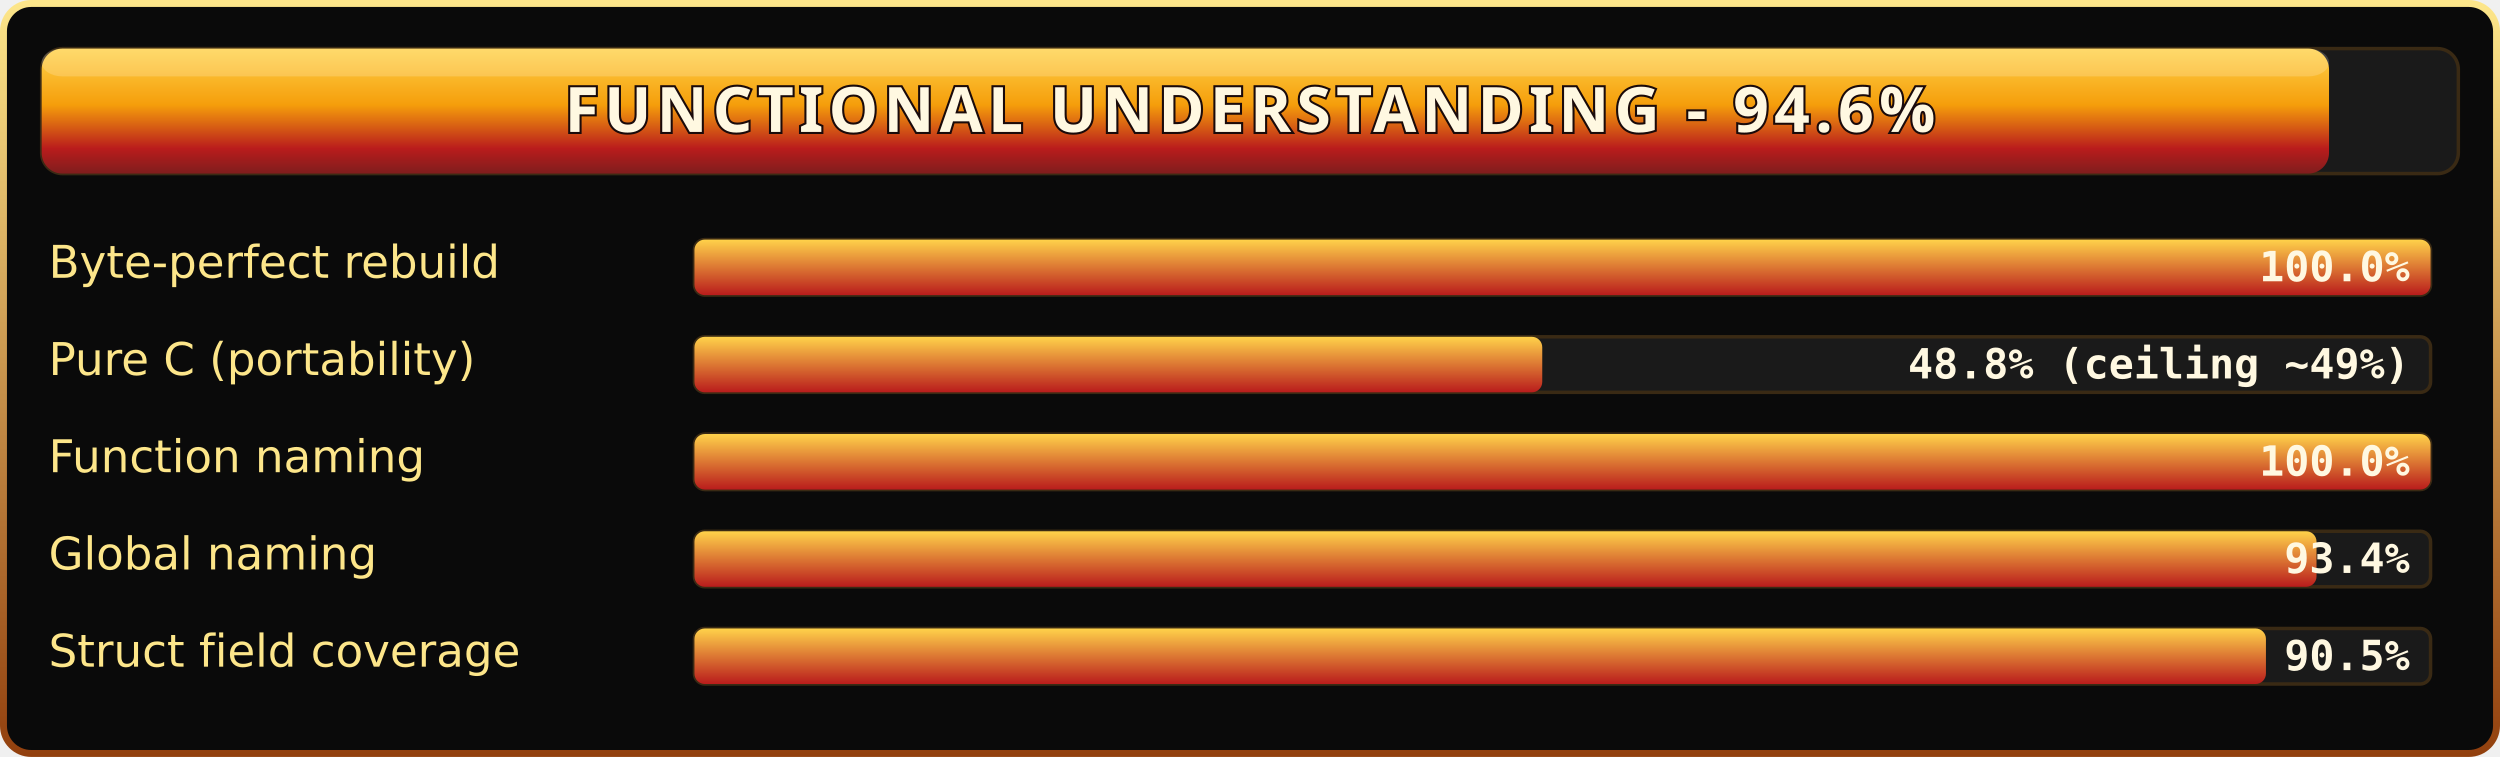
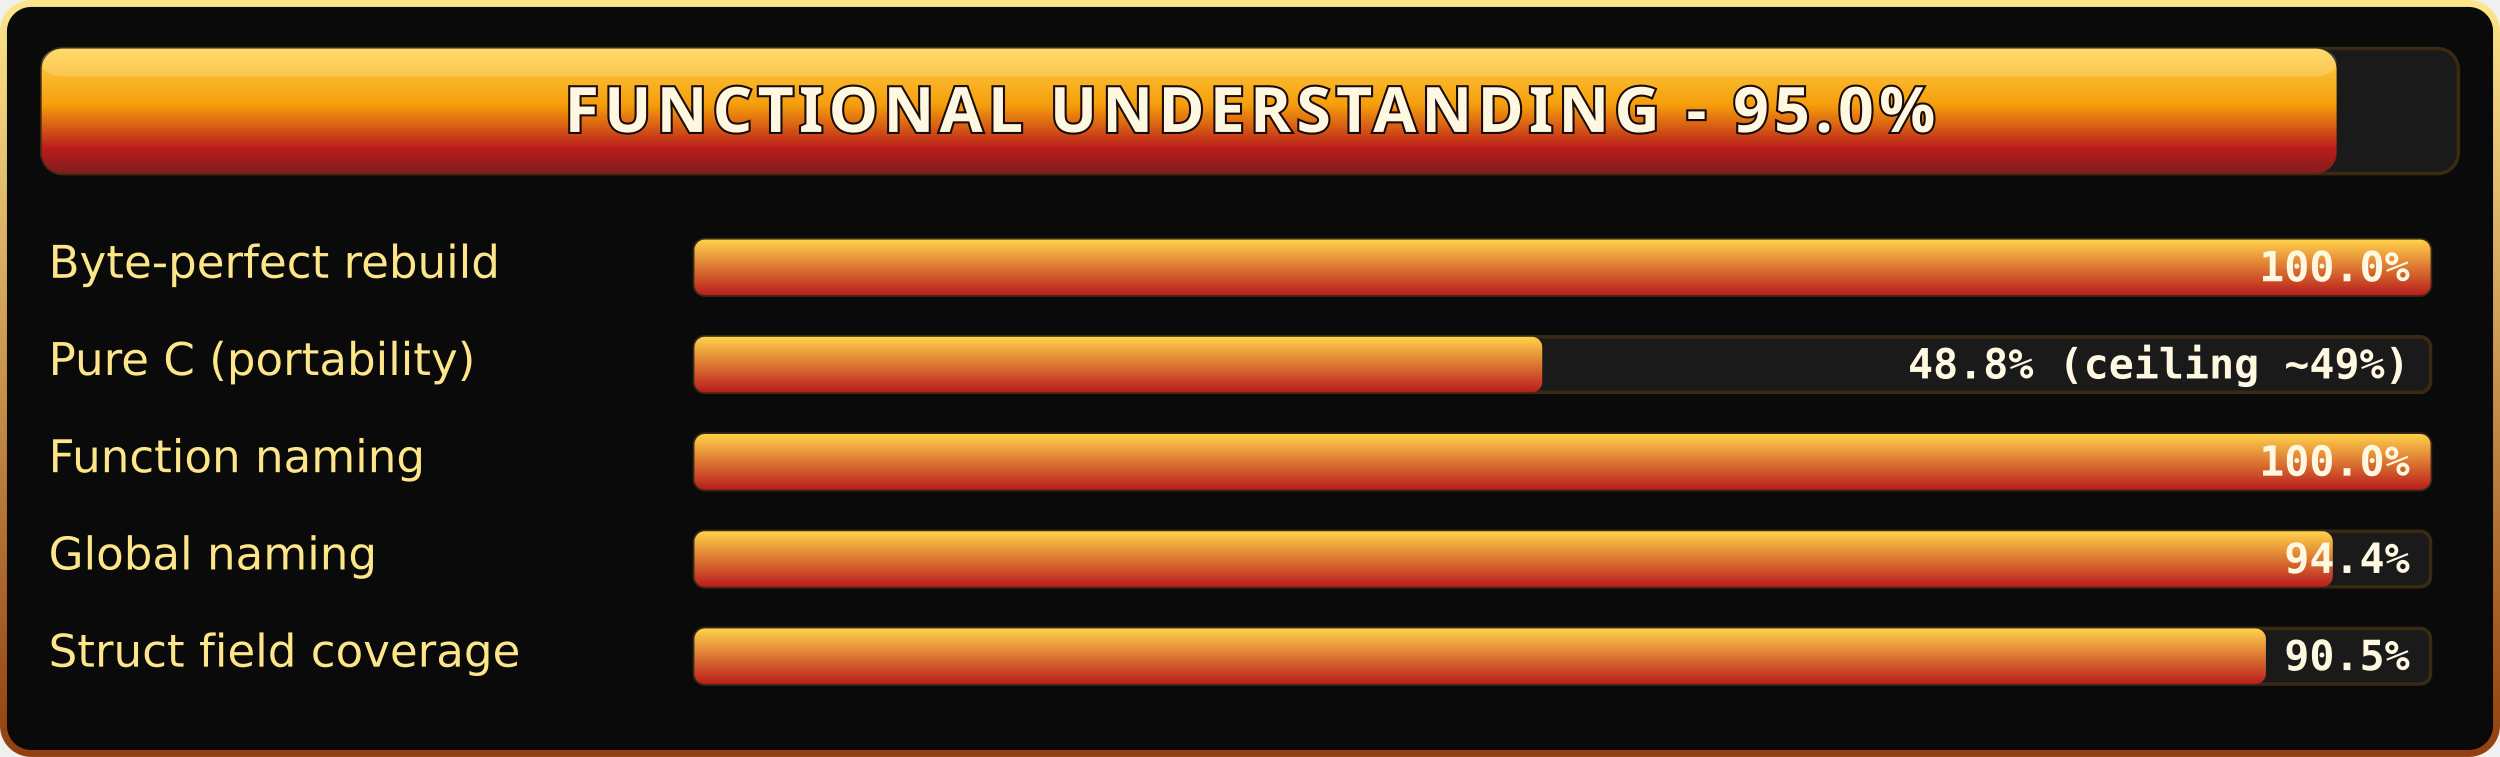
- <svg xmlns="http://www.w3.org/2000/svg" width="720" height="218" viewBox="0 0 720 218" role="img" aria-label="MK4 decomp progress 94.6%">
+ <svg xmlns="http://www.w3.org/2000/svg" width="720" height="218" viewBox="0 0 720 218" role="img" aria-label="MK4 decomp progress 95.0%">
  <defs>
    <linearGradient id="fillGrad" x1="0" y1="0" x2="0" y2="1">
      <stop offset="0%" stop-color="#ffd24a" />
      <stop offset="45%" stop-color="#f59e0b" />
      <stop offset="80%" stop-color="#b91c1c" />
      <stop offset="100%" stop-color="#7f1d1d" />
    </linearGradient>
    <linearGradient id="rowGrad" x1="0" y1="0" x2="0" y2="1">
      <stop offset="0%" stop-color="#ffd24a" />
      <stop offset="100%" stop-color="#b91c1c" />
    </linearGradient>
    <linearGradient id="borderGrad" x1="0" y1="0" x2="0" y2="1">
      <stop offset="0%" stop-color="#fde68a" />
      <stop offset="100%" stop-color="#92400e" />
    </linearGradient>
  </defs>
  <rect x="1" y="1" width="718" height="216" rx="8" ry="8" fill="#0a0a0a" stroke="url(#borderGrad)" stroke-width="2" />
  <rect x="12" y="14" width="696" height="36" rx="6" ry="6" fill="#1a1a1a" stroke="#3a2a14" stroke-width="1" />
-   <rect x="12" y="14" width="658.76" height="36" rx="6" ry="6" fill="url(#fillGrad)" />
-   <rect x="12" y="14" width="658.76" height="8" rx="6" ry="6" fill="#ffffff" opacity="0.18" />
-   <text x="360.0" y="38.0" font-family="Impact, 'Arial Black', sans-serif" font-size="18" font-weight="900" text-anchor="middle" fill="#fff8e1" stroke="#1a0a0a" stroke-width="1.2" paint-order="stroke fill" letter-spacing="1.5">FUNCTIONAL UNDERSTANDING - 94.6%</text>
+   <rect x="12" y="14" width="660.94" height="36" rx="6" ry="6" fill="url(#fillGrad)" />
+   <rect x="12" y="14" width="660.94" height="8" rx="6" ry="6" fill="#ffffff" opacity="0.18" />
+   <text x="360.0" y="38.0" font-family="Impact, 'Arial Black', sans-serif" font-size="18" font-weight="900" text-anchor="middle" fill="#fff8e1" stroke="#1a0a0a" stroke-width="1.2" paint-order="stroke fill" letter-spacing="1.5">FUNCTIONAL UNDERSTANDING - 95.0%</text>
  <text x="14" y="80" font-family="'DejaVu Sans', Verdana, sans-serif" font-size="13" fill="#fde68a">Byte-perfect rebuild</text>
  <rect x="200" y="69" width="500" height="16" rx="3" ry="3" fill="#1a1a1a" stroke="#3a2a14" stroke-width="1" />
  <rect x="200" y="69" width="500.00" height="16" rx="3" ry="3" fill="url(#rowGrad)" />
  <text x="694" y="81" font-family="'DejaVu Sans Mono', monospace" font-size="12" fill="#fff8e1" text-anchor="end" font-weight="bold">100.0%</text>
  <text x="14" y="108" font-family="'DejaVu Sans', Verdana, sans-serif" font-size="13" fill="#fde68a">Pure C (portability)</text>
  <rect x="200" y="97" width="500" height="16" rx="3" ry="3" fill="#1a1a1a" stroke="#3a2a14" stroke-width="1" />
  <rect x="200" y="97" width="244.17" height="16" rx="3" ry="3" fill="url(#rowGrad)" />
  <text x="694" y="109" font-family="'DejaVu Sans Mono', monospace" font-size="12" fill="#fff8e1" text-anchor="end" font-weight="bold">48.8% (ceiling ~49%)</text>
  <text x="14" y="136" font-family="'DejaVu Sans', Verdana, sans-serif" font-size="13" fill="#fde68a">Function naming</text>
  <rect x="200" y="125" width="500" height="16" rx="3" ry="3" fill="#1a1a1a" stroke="#3a2a14" stroke-width="1" />
  <rect x="200" y="125" width="500.00" height="16" rx="3" ry="3" fill="url(#rowGrad)" />
  <text x="694" y="137" font-family="'DejaVu Sans Mono', monospace" font-size="12" fill="#fff8e1" text-anchor="end" font-weight="bold">100.0%</text>
  <text x="14" y="164" font-family="'DejaVu Sans', Verdana, sans-serif" font-size="13" fill="#fde68a">Global naming</text>
  <rect x="200" y="153" width="500" height="16" rx="3" ry="3" fill="#1a1a1a" stroke="#3a2a14" stroke-width="1" />
-   <rect x="200" y="153" width="467.16" height="16" rx="3" ry="3" fill="url(#rowGrad)" />
-   <text x="694" y="165" font-family="'DejaVu Sans Mono', monospace" font-size="12" fill="#fff8e1" text-anchor="end" font-weight="bold">93.4%</text>
+   <rect x="200" y="153" width="471.85" height="16" rx="3" ry="3" fill="url(#rowGrad)" />
+   <text x="694" y="165" font-family="'DejaVu Sans Mono', monospace" font-size="12" fill="#fff8e1" text-anchor="end" font-weight="bold">94.4%</text>
  <text x="14" y="192" font-family="'DejaVu Sans', Verdana, sans-serif" font-size="13" fill="#fde68a">Struct field coverage</text>
  <rect x="200" y="181" width="500" height="16" rx="3" ry="3" fill="#1a1a1a" stroke="#3a2a14" stroke-width="1" />
  <rect x="200" y="181" width="452.59" height="16" rx="3" ry="3" fill="url(#rowGrad)" />
  <text x="694" y="193" font-family="'DejaVu Sans Mono', monospace" font-size="12" fill="#fff8e1" text-anchor="end" font-weight="bold">90.5%</text>
</svg>
